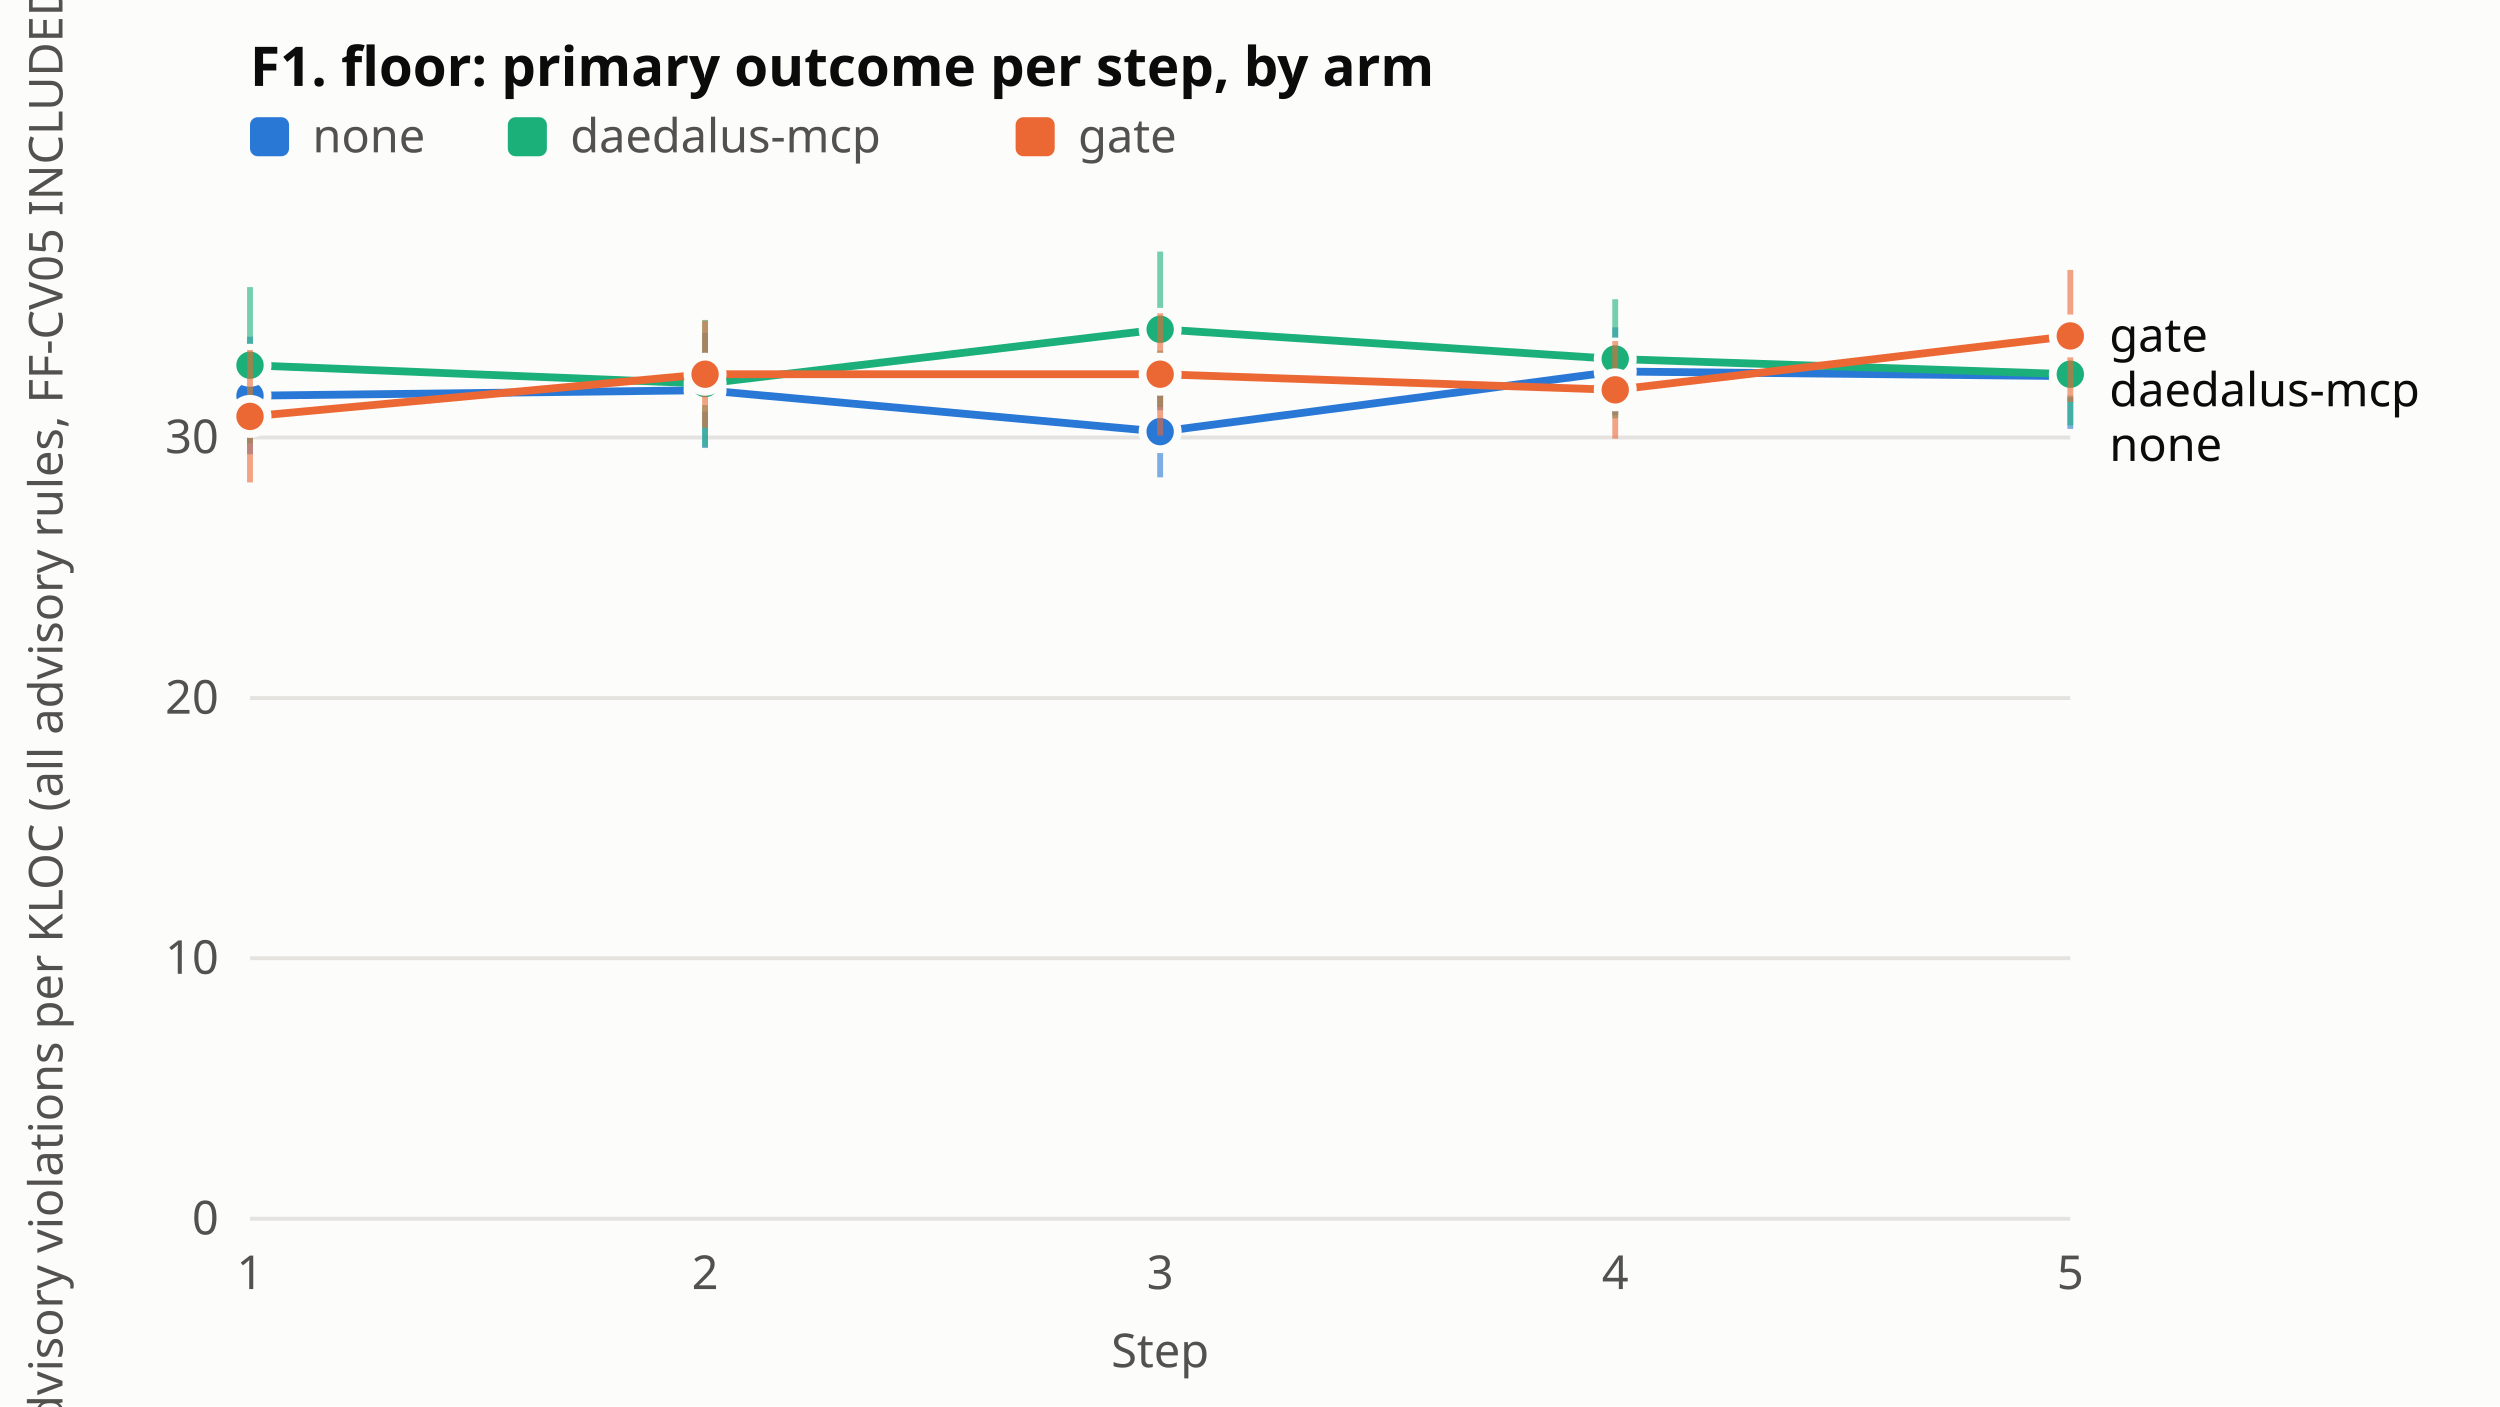
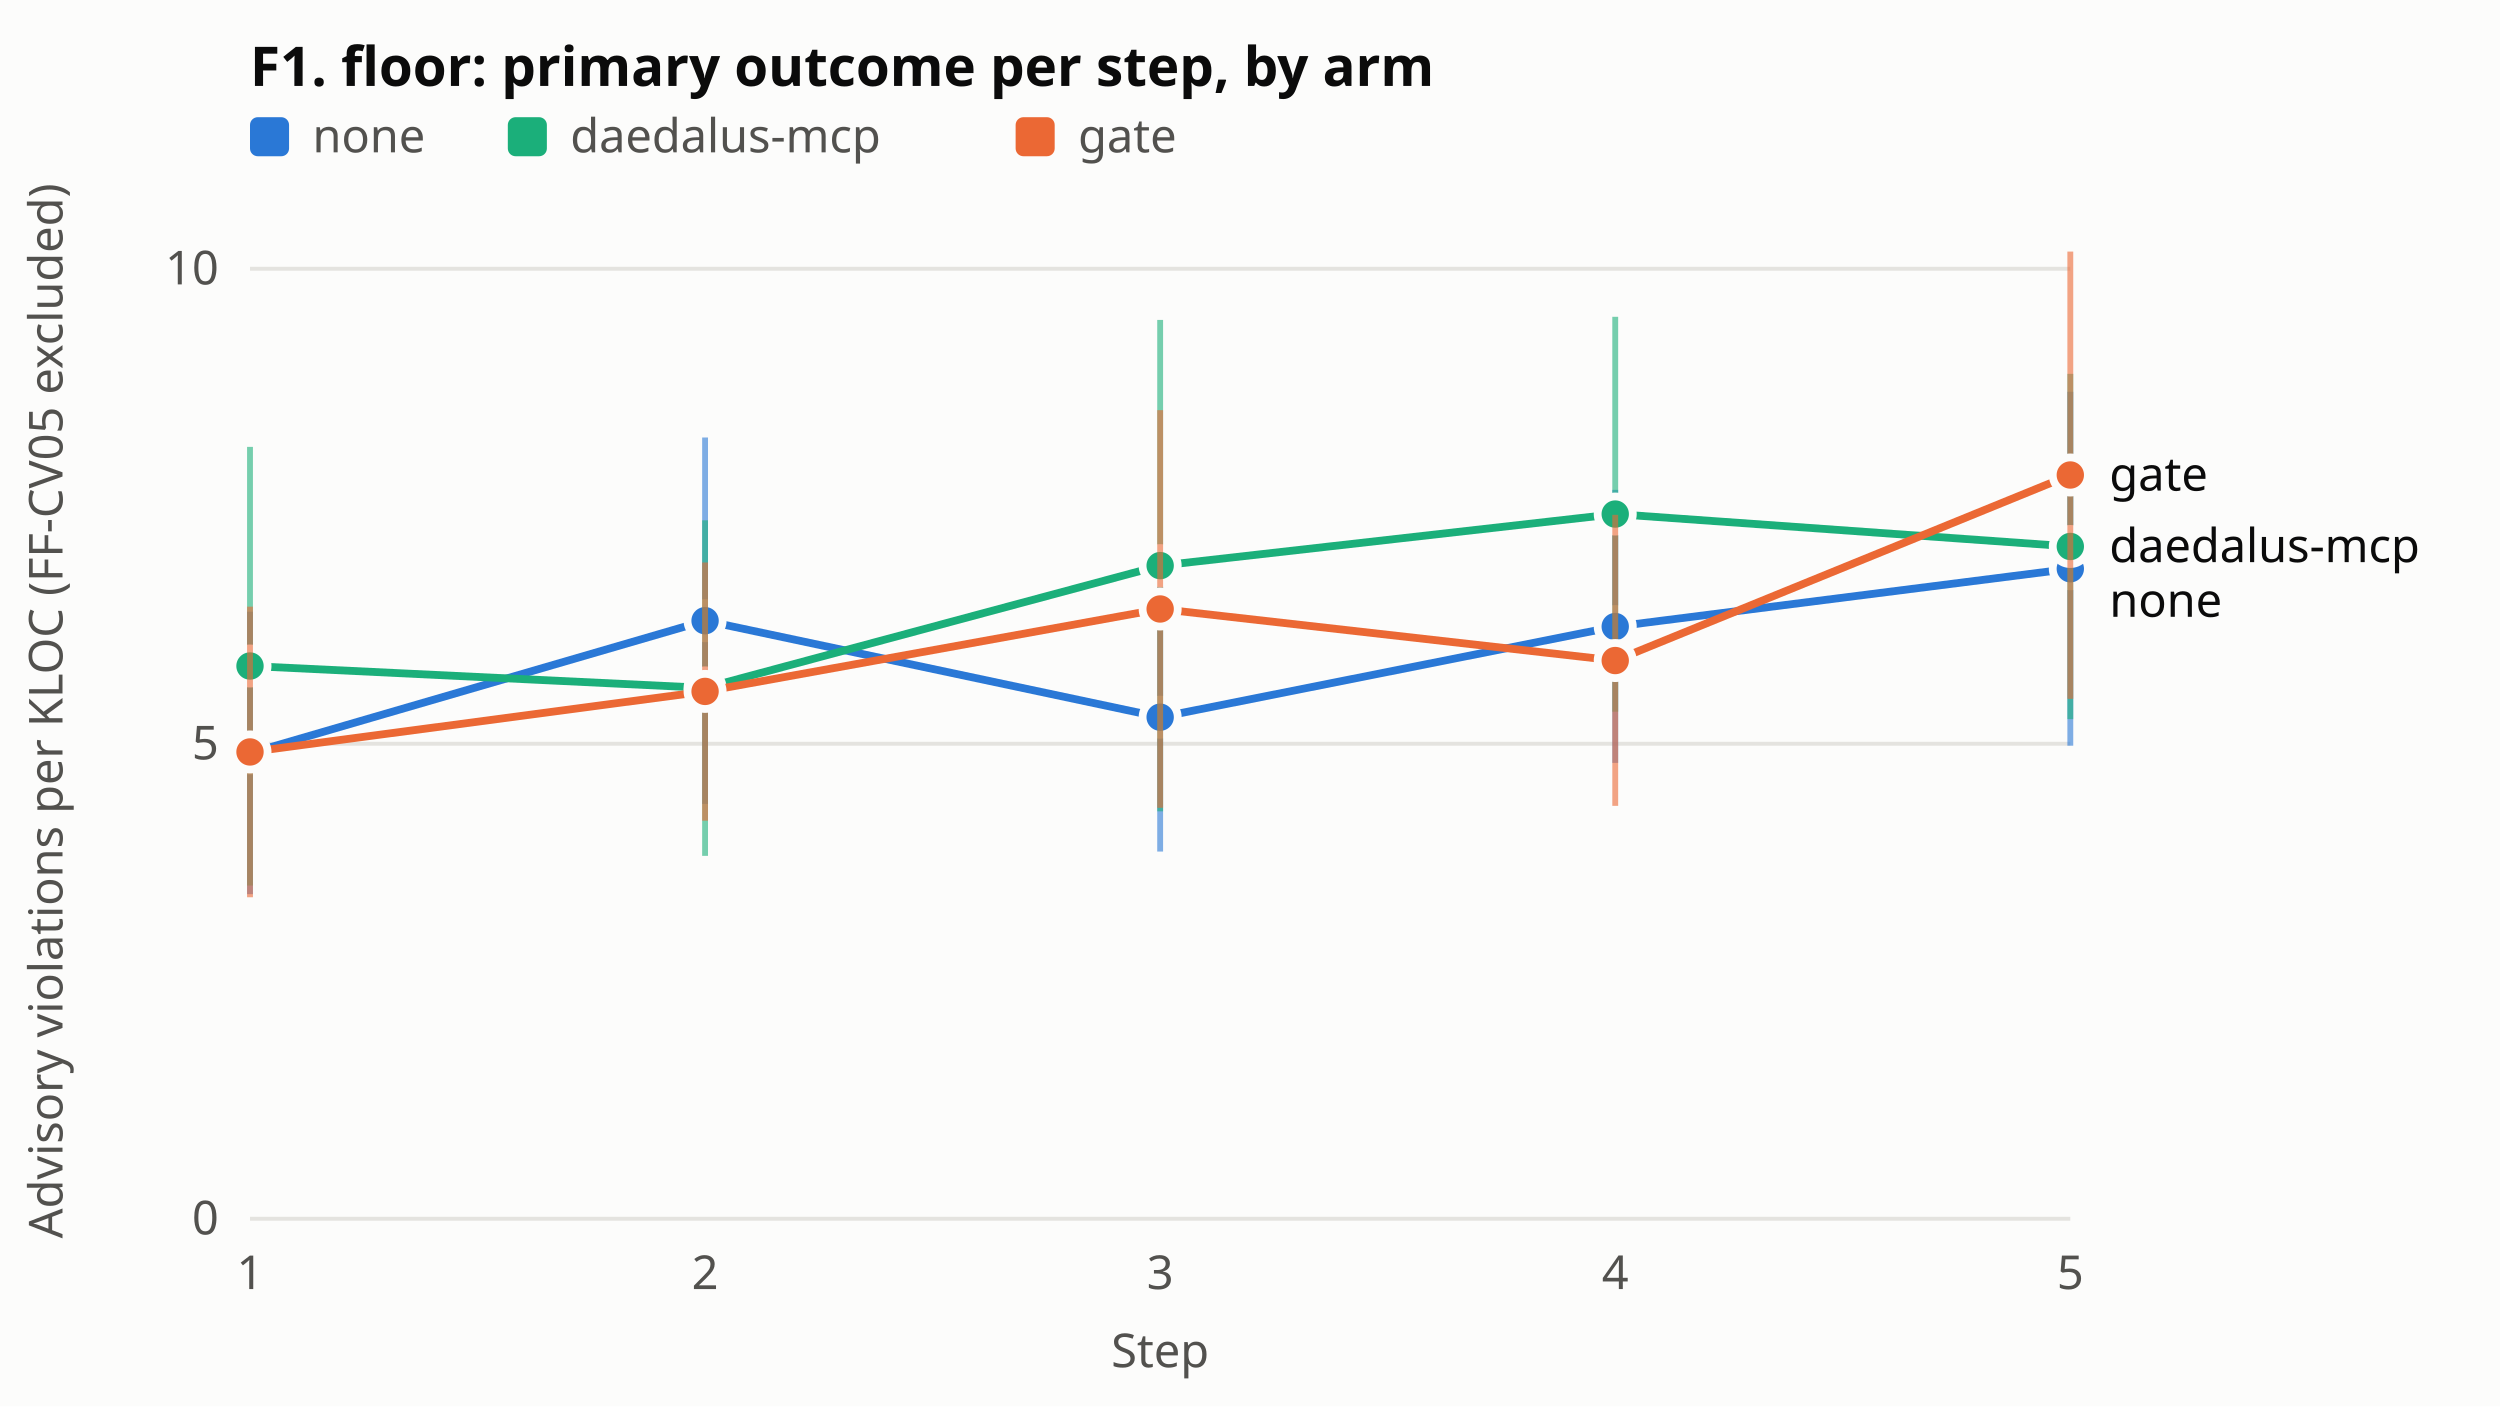
<svg xmlns="http://www.w3.org/2000/svg" viewBox="0 0 640 360" width="640" height="360" role="img" aria-label="F1. floor: primary outcome per step, by arm" font-family="system-ui, sans-serif" font-size="12">
  <rect width="100%" height="100%" fill="#fcfcfb" />
  <text x="64" y="22" fill="#0b0b0b" font-size="14" font-weight="600">F1. floor: primary outcome per step, by arm</text>
  <line x1="64" x2="530" y1="312.0" y2="312.0" stroke="#e4e3df" />
  <text x="56" y="316.0" text-anchor="end" fill="#52514e">0</text>
-   <line x1="64" x2="530" y1="245.3" y2="245.3" stroke="#e4e3df" />
-   <text x="56" y="249.3" text-anchor="end" fill="#52514e">10</text>
-   <line x1="64" x2="530" y1="178.7" y2="178.7" stroke="#e4e3df" />
-   <text x="56" y="182.7" text-anchor="end" fill="#52514e">20</text>
-   <line x1="64" x2="530" y1="112.0" y2="112.0" stroke="#e4e3df" />
-   <text x="56" y="116.0" text-anchor="end" fill="#52514e">30</text>
+   <line x1="64" x2="530" y1="190.4" y2="190.4" stroke="#e4e3df" />
+   <text x="56" y="194.4" text-anchor="end" fill="#52514e">5</text>
+   <line x1="64" x2="530" y1="68.8" y2="68.8" stroke="#e4e3df" />
+   <text x="56" y="72.8" text-anchor="end" fill="#52514e">10</text>
  <text x="64.0" y="330" text-anchor="middle" fill="#52514e">1</text>
  <text x="180.5" y="330" text-anchor="middle" fill="#52514e">2</text>
  <text x="297.0" y="330" text-anchor="middle" fill="#52514e">3</text>
  <text x="413.5" y="330" text-anchor="middle" fill="#52514e">4</text>
  <text x="530.0" y="330" text-anchor="middle" fill="#52514e">5</text>
  <text x="297" y="350" text-anchor="middle" fill="#52514e">Step</text>
-   <text transform="translate(16 182) rotate(-90)" text-anchor="middle" fill="#52514e">Advisory violations per KLOC (all advisory rules, FF-CV05 INCLUDED)</text>
-   <polyline fill="none" stroke="#2a78d6" stroke-width="2" points="64.0,101.3 180.5,99.9 297.0,110.5 413.5,95.1 530.0,96.3" />
-   <line x1="64.0" x2="64.0" y1="116.3" y2="86.2" stroke="#2a78d6" stroke-width="1.5" opacity="0.6" />
-   <circle cx="64.0" cy="101.3" r="4.5" fill="#2a78d6" stroke="#fcfcfb" stroke-width="2" />
-   <line x1="180.5" x2="180.5" y1="114.7" y2="85.2" stroke="#2a78d6" stroke-width="1.5" opacity="0.6" />
-   <circle cx="180.5" cy="99.9" r="4.5" fill="#2a78d6" stroke="#fcfcfb" stroke-width="2" />
-   <line x1="297.0" x2="297.0" y1="122.2" y2="98.8" stroke="#2a78d6" stroke-width="1.5" opacity="0.6" />
-   <circle cx="297.0" cy="110.5" r="4.5" fill="#2a78d6" stroke="#fcfcfb" stroke-width="2" />
-   <line x1="413.5" x2="413.5" y1="106.3" y2="83.8" stroke="#2a78d6" stroke-width="1.5" opacity="0.6" />
-   <circle cx="413.5" cy="95.1" r="4.5" fill="#2a78d6" stroke="#fcfcfb" stroke-width="2" />
-   <line x1="530.0" x2="530.0" y1="109.8" y2="82.9" stroke="#2a78d6" stroke-width="1.5" opacity="0.6" />
-   <circle cx="530.0" cy="96.3" r="4.5" fill="#2a78d6" stroke="#fcfcfb" stroke-width="2" />
-   <polyline fill="none" stroke="#1baf7a" stroke-width="2" points="64.0,93.5 180.5,98.2 297.0,84.3 413.5,91.9 530.0,95.8" />
-   <line x1="64.0" x2="64.0" y1="113.5" y2="73.5" stroke="#1baf7a" stroke-width="1.5" opacity="0.6" />
-   <circle cx="64.0" cy="93.5" r="4.5" fill="#1baf7a" stroke="#fcfcfb" stroke-width="2" />
-   <line x1="180.5" x2="180.5" y1="114.4" y2="81.9" stroke="#1baf7a" stroke-width="1.5" opacity="0.6" />
-   <circle cx="180.5" cy="98.2" r="4.5" fill="#1baf7a" stroke="#fcfcfb" stroke-width="2" />
-   <line x1="297.0" x2="297.0" y1="104.2" y2="64.4" stroke="#1baf7a" stroke-width="1.5" opacity="0.6" />
-   <circle cx="297.0" cy="84.3" r="4.5" fill="#1baf7a" stroke="#fcfcfb" stroke-width="2" />
-   <line x1="413.5" x2="413.5" y1="107.1" y2="76.6" stroke="#1baf7a" stroke-width="1.5" opacity="0.6" />
-   <circle cx="413.5" cy="91.9" r="4.5" fill="#1baf7a" stroke="#fcfcfb" stroke-width="2" />
-   <line x1="530.0" x2="530.0" y1="108.9" y2="82.6" stroke="#1baf7a" stroke-width="1.5" opacity="0.6" />
-   <circle cx="530.0" cy="95.8" r="4.5" fill="#1baf7a" stroke="#fcfcfb" stroke-width="2" />
-   <polyline fill="none" stroke="#eb6834" stroke-width="2" points="64.0,106.6 180.5,95.8 297.0,95.8 413.5,99.8 530.0,86.0" />
-   <line x1="64.0" x2="64.0" y1="123.5" y2="89.6" stroke="#eb6834" stroke-width="1.5" opacity="0.6" />
-   <circle cx="64.0" cy="106.6" r="4.5" fill="#eb6834" stroke="#fcfcfb" stroke-width="2" />
-   <line x1="180.5" x2="180.5" y1="109.5" y2="82.1" stroke="#eb6834" stroke-width="1.5" opacity="0.6" />
-   <circle cx="180.5" cy="95.8" r="4.5" fill="#eb6834" stroke="#fcfcfb" stroke-width="2" />
-   <line x1="297.0" x2="297.0" y1="111.5" y2="80.2" stroke="#eb6834" stroke-width="1.5" opacity="0.6" />
-   <circle cx="297.0" cy="95.8" r="4.5" fill="#eb6834" stroke="#fcfcfb" stroke-width="2" />
-   <line x1="413.5" x2="413.5" y1="112.3" y2="87.3" stroke="#eb6834" stroke-width="1.5" opacity="0.6" />
-   <circle cx="413.5" cy="99.8" r="4.5" fill="#eb6834" stroke="#fcfcfb" stroke-width="2" />
-   <line x1="530.0" x2="530.0" y1="102.9" y2="69.1" stroke="#eb6834" stroke-width="1.5" opacity="0.6" />
-   <circle cx="530.0" cy="86.0" r="4.5" fill="#eb6834" stroke="#fcfcfb" stroke-width="2" />
-   <text x="540.0" y="90.0" fill="#0b0b0b">gate</text>
-   <text x="540.0" y="104.0" fill="#0b0b0b">daedalus-mcp</text>
-   <text x="540.0" y="118.0" fill="#0b0b0b">none</text>
+   <text transform="translate(16 182) rotate(-90)" text-anchor="middle" fill="#52514e">Advisory violations per KLOC (FF-CV05 excluded)</text>
+   <polyline fill="none" stroke="#2a78d6" stroke-width="2" points="64.0,192.8 180.5,158.9 297.0,183.6 413.5,160.4 530.0,145.6" />
+   <line x1="64.0" x2="64.0" y1="228.9" y2="156.6" stroke="#2a78d6" stroke-width="1.5" opacity="0.6" />
+   <circle cx="64.0" cy="192.8" r="4.5" fill="#2a78d6" stroke="#fcfcfb" stroke-width="2" />
+   <line x1="180.5" x2="180.5" y1="205.8" y2="112.0" stroke="#2a78d6" stroke-width="1.5" opacity="0.6" />
+   <circle cx="180.5" cy="158.9" r="4.5" fill="#2a78d6" stroke="#fcfcfb" stroke-width="2" />
+   <line x1="297.0" x2="297.0" y1="218.0" y2="149.2" stroke="#2a78d6" stroke-width="1.5" opacity="0.6" />
+   <circle cx="297.0" cy="183.6" r="4.5" fill="#2a78d6" stroke="#fcfcfb" stroke-width="2" />
+   <line x1="413.5" x2="413.5" y1="195.3" y2="125.4" stroke="#2a78d6" stroke-width="1.5" opacity="0.6" />
+   <circle cx="413.5" cy="160.4" r="4.5" fill="#2a78d6" stroke="#fcfcfb" stroke-width="2" />
+   <line x1="530.0" x2="530.0" y1="190.9" y2="100.3" stroke="#2a78d6" stroke-width="1.5" opacity="0.6" />
+   <circle cx="530.0" cy="145.6" r="4.5" fill="#2a78d6" stroke="#fcfcfb" stroke-width="2" />
+   <polyline fill="none" stroke="#1baf7a" stroke-width="2" points="64.0,170.5 180.5,176.1 297.0,144.8 413.5,131.6 530.0,139.9" />
+   <line x1="64.0" x2="64.0" y1="226.7" y2="114.4" stroke="#1baf7a" stroke-width="1.5" opacity="0.6" />
+   <circle cx="64.0" cy="170.5" r="4.5" fill="#1baf7a" stroke="#fcfcfb" stroke-width="2" />
+   <line x1="180.5" x2="180.5" y1="219.1" y2="133.2" stroke="#1baf7a" stroke-width="1.5" opacity="0.6" />
+   <circle cx="180.5" cy="176.1" r="4.5" fill="#1baf7a" stroke="#fcfcfb" stroke-width="2" />
+   <line x1="297.0" x2="297.0" y1="207.7" y2="81.9" stroke="#1baf7a" stroke-width="1.5" opacity="0.6" />
+   <circle cx="297.0" cy="144.8" r="4.5" fill="#1baf7a" stroke="#fcfcfb" stroke-width="2" />
+   <line x1="413.5" x2="413.5" y1="182.2" y2="81.1" stroke="#1baf7a" stroke-width="1.5" opacity="0.6" />
+   <circle cx="413.5" cy="131.6" r="4.5" fill="#1baf7a" stroke="#fcfcfb" stroke-width="2" />
+   <line x1="530.0" x2="530.0" y1="184.1" y2="95.7" stroke="#1baf7a" stroke-width="1.5" opacity="0.6" />
+   <circle cx="530.0" cy="139.9" r="4.5" fill="#1baf7a" stroke="#fcfcfb" stroke-width="2" />
+   <polyline fill="none" stroke="#eb6834" stroke-width="2" points="64.0,192.5 180.5,177.0 297.0,155.9 413.5,169.1 530.0,121.6" />
+   <line x1="64.0" x2="64.0" y1="229.7" y2="155.3" stroke="#eb6834" stroke-width="1.5" opacity="0.6" />
+   <circle cx="64.0" cy="192.5" r="4.5" fill="#eb6834" stroke="#fcfcfb" stroke-width="2" />
+   <line x1="180.5" x2="180.5" y1="210.1" y2="144.0" stroke="#eb6834" stroke-width="1.5" opacity="0.6" />
+   <circle cx="180.5" cy="177.0" r="4.5" fill="#eb6834" stroke="#fcfcfb" stroke-width="2" />
+   <line x1="297.0" x2="297.0" y1="206.8" y2="105.0" stroke="#eb6834" stroke-width="1.5" opacity="0.6" />
+   <circle cx="297.0" cy="155.9" r="4.5" fill="#eb6834" stroke="#fcfcfb" stroke-width="2" />
+   <line x1="413.5" x2="413.5" y1="206.3" y2="131.8" stroke="#eb6834" stroke-width="1.5" opacity="0.6" />
+   <circle cx="413.5" cy="169.1" r="4.5" fill="#eb6834" stroke="#fcfcfb" stroke-width="2" />
+   <line x1="530.0" x2="530.0" y1="178.9" y2="64.4" stroke="#eb6834" stroke-width="1.5" opacity="0.6" />
+   <circle cx="530.0" cy="121.6" r="4.5" fill="#eb6834" stroke="#fcfcfb" stroke-width="2" />
+   <text x="540.0" y="125.6" fill="#0b0b0b">gate</text>
+   <text x="540.0" y="143.9" fill="#0b0b0b">daedalus-mcp</text>
+   <text x="540.0" y="157.9" fill="#0b0b0b">none</text>
  <rect x="64" y="30" width="10" height="10" rx="2" fill="#2a78d6" />
  <text x="80" y="39" fill="#52514e">none</text>
  <rect x="130" y="30" width="10" height="10" rx="2" fill="#1baf7a" />
  <text x="146" y="39" fill="#52514e">daedalus-mcp</text>
  <rect x="260" y="30" width="10" height="10" rx="2" fill="#eb6834" />
  <text x="276" y="39" fill="#52514e">gate</text>
</svg>
